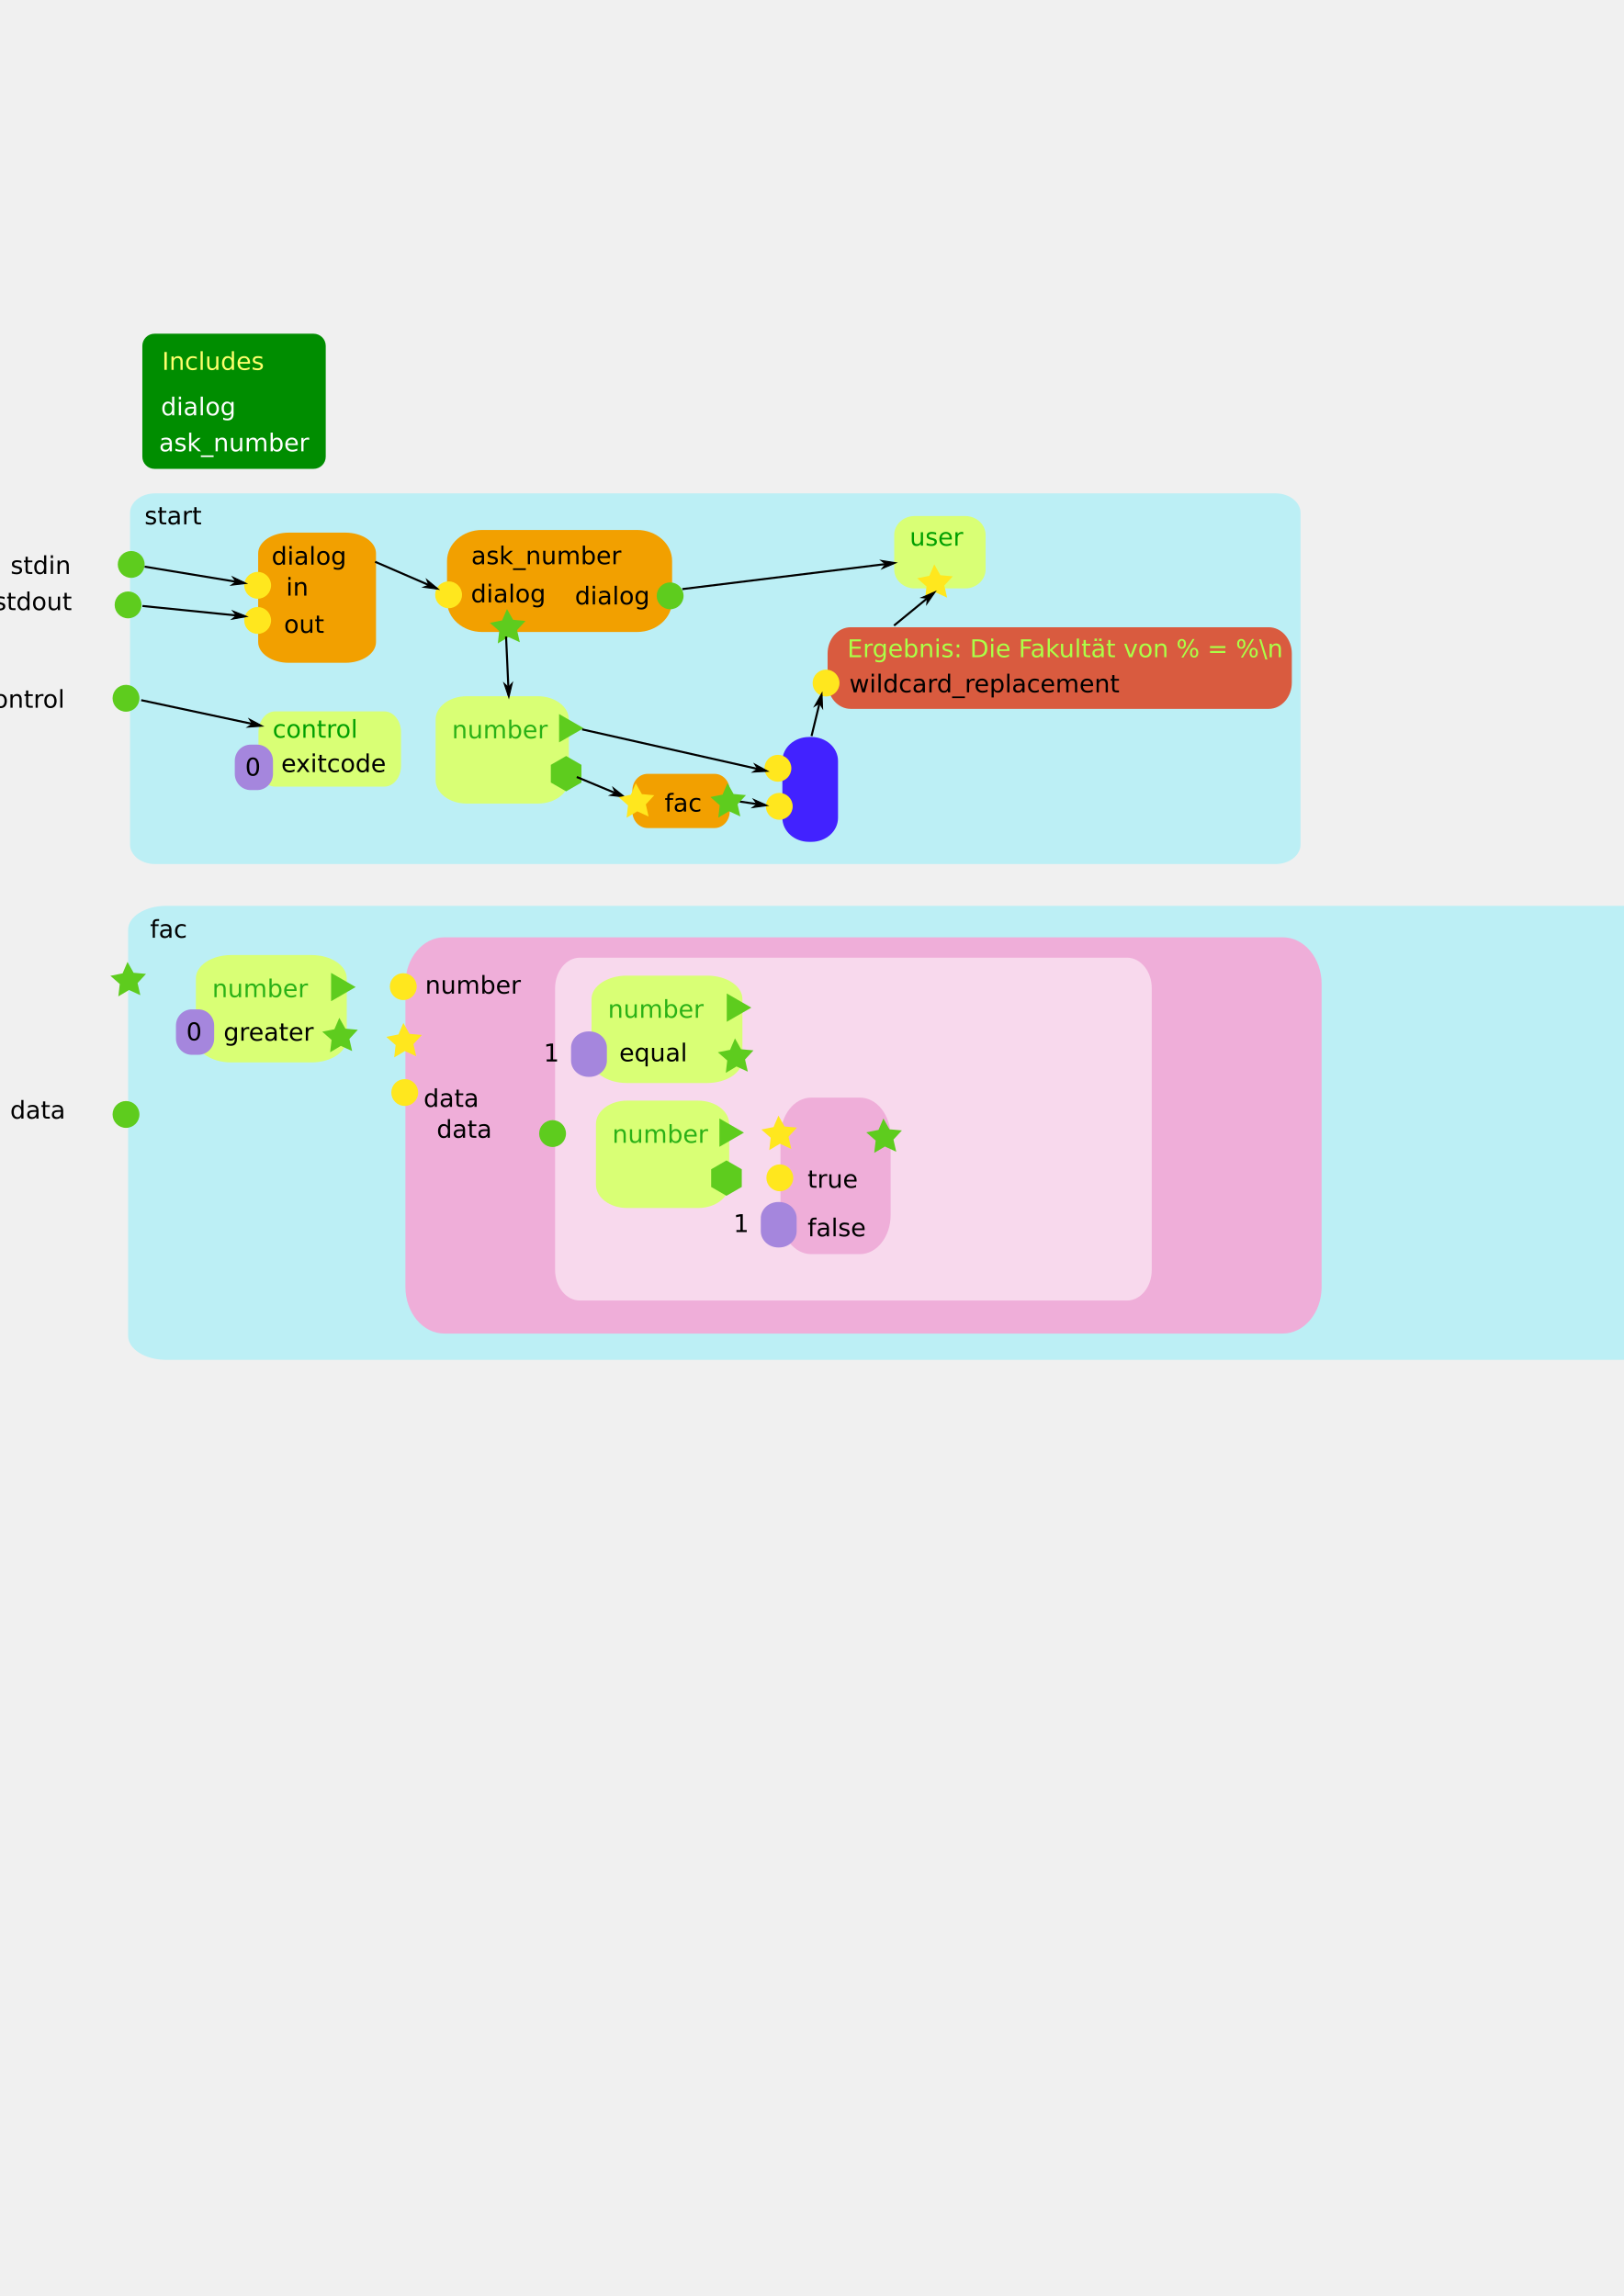
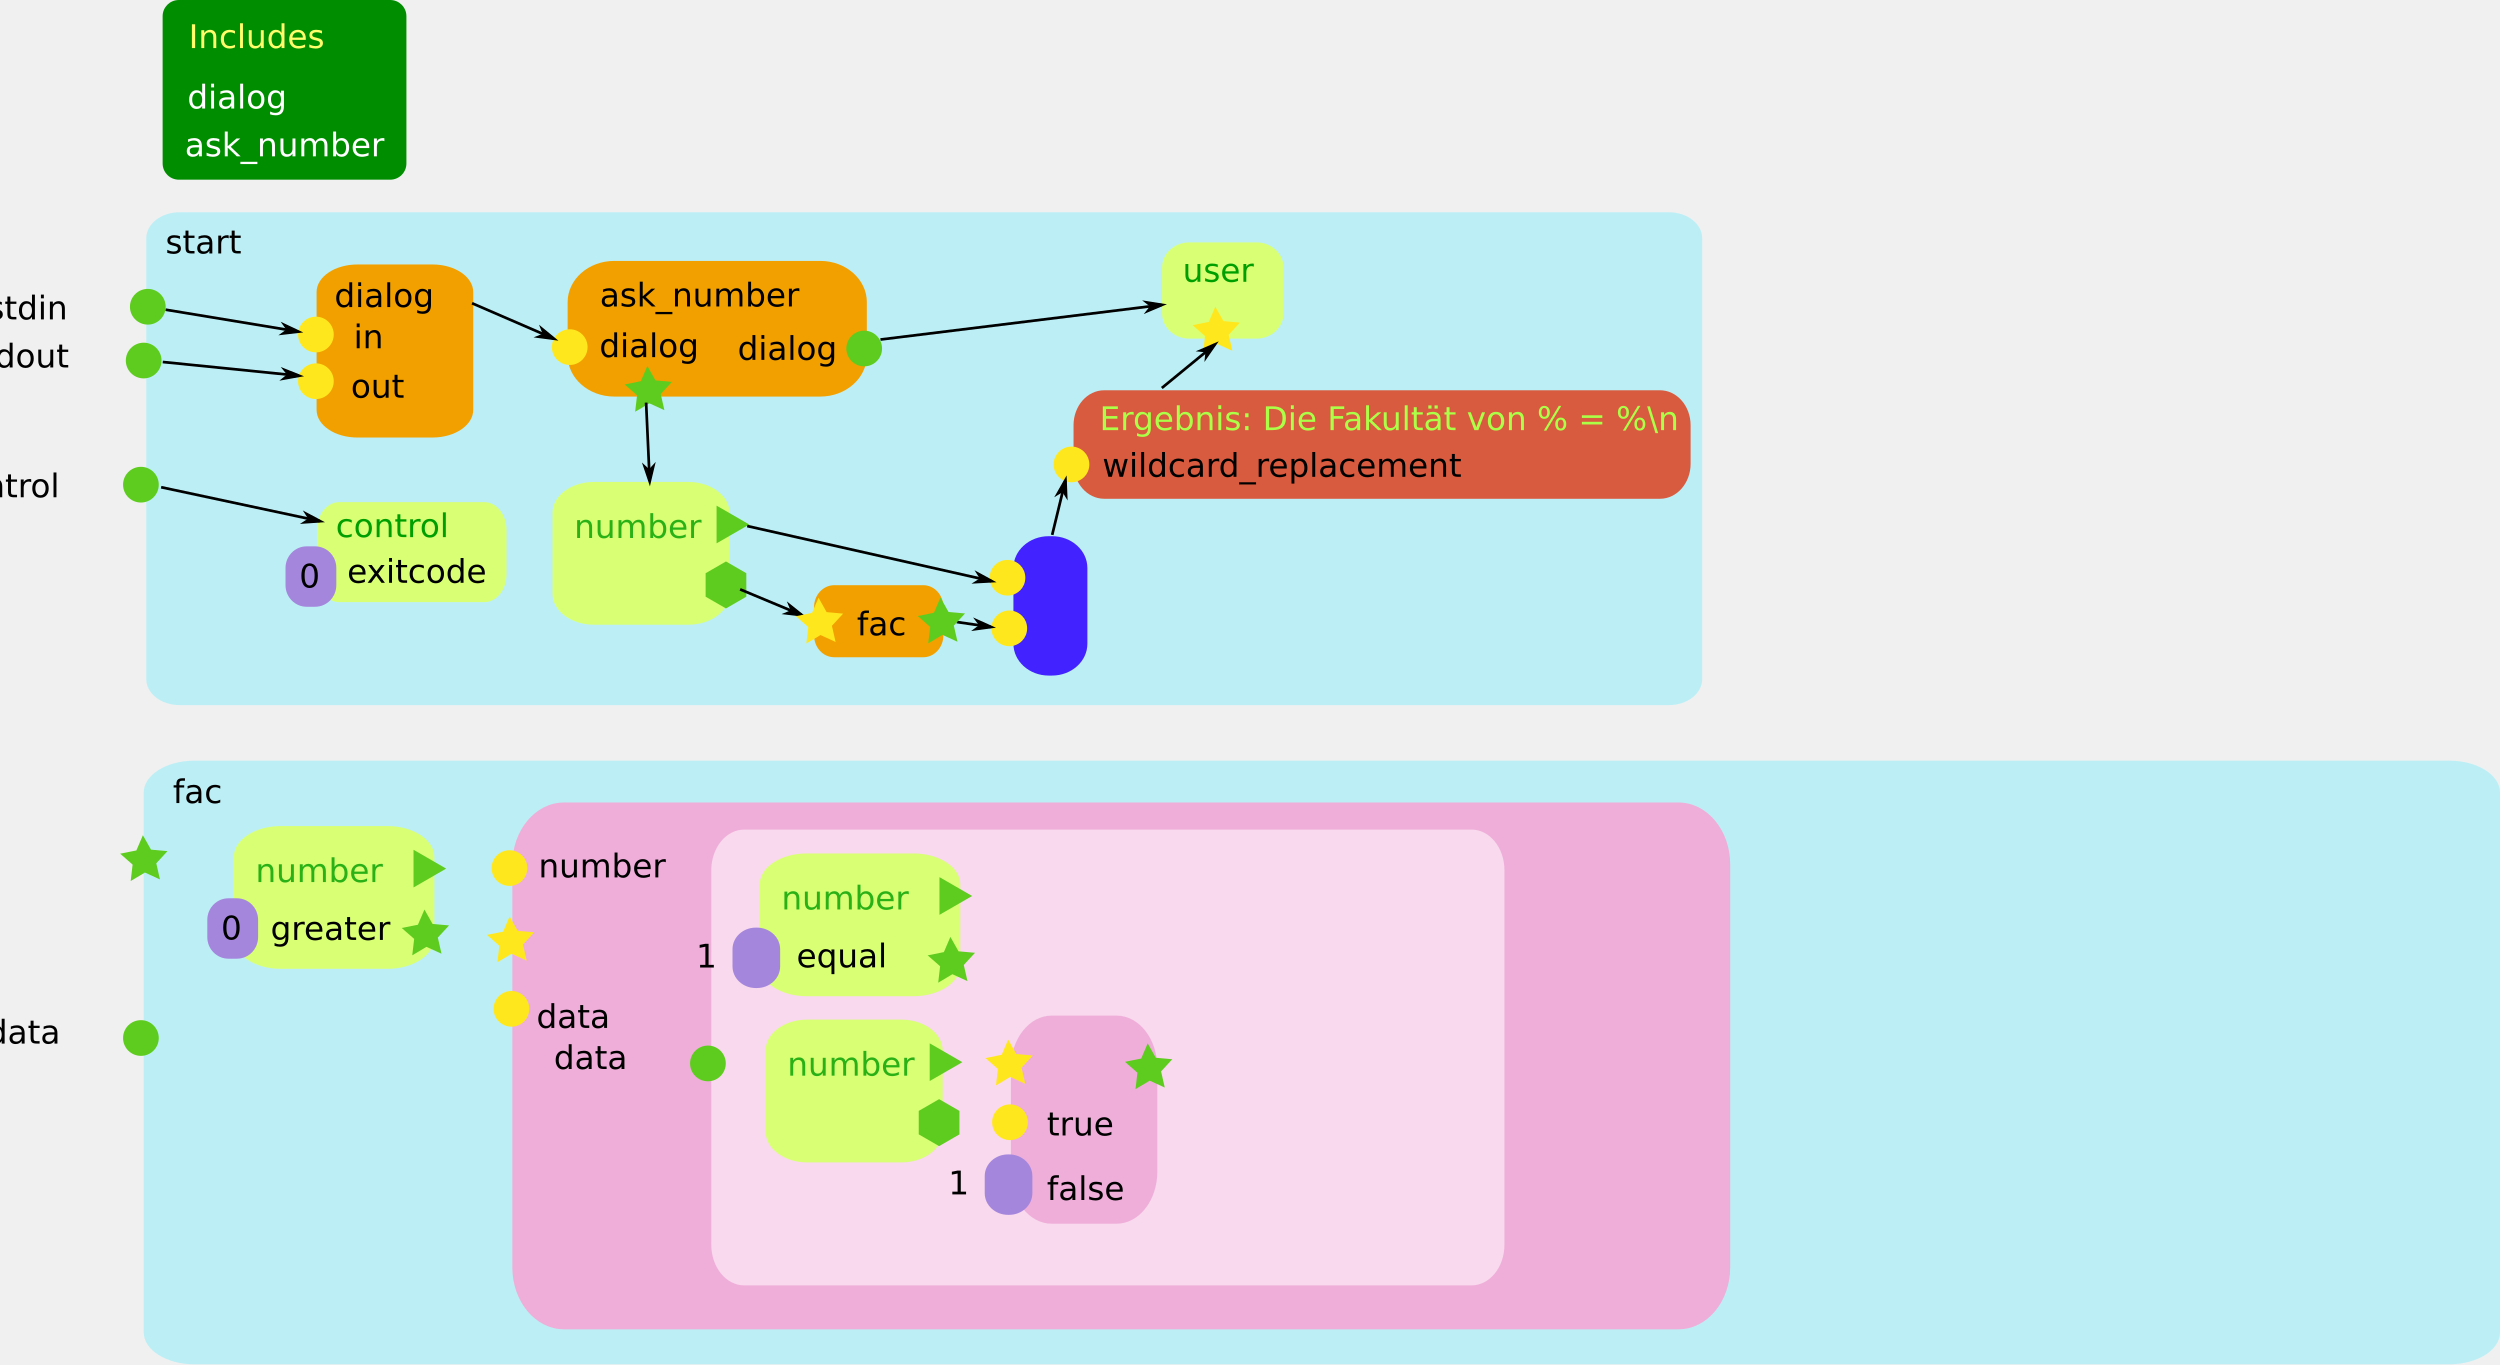
- <svg xmlns="http://www.w3.org/2000/svg" width="210mm" height="297mm" id="svg2">
+ <svg xmlns="http://www.w3.org/2000/svg" width="919.331" height="501.696" id="svg2" version="1.0">
  <defs id="defs4">
-     <marker orient="auto" refY="0.0" refX="0.0" id="Arrow1Mend" style="overflow:visible;">
-       <path id="path3251" d="M 0.0,0.0 L 5.0,-5.0 L -12.5,0.0 L 5.0,5.0 L 0.0,0.0 z " style="fill-rule:evenodd;stroke:#000000;stroke-width:1.0pt;marker-start:none;" transform="scale(0.4) rotate(180) translate(10,0)" />
+     <marker orient="auto" refY="0" refX="0" id="Arrow1Mend" style="overflow:visible">
+       <path id="path3251" d="M 0,0 L 5,-5 L -12.5,0 L 5,5 L 0,0 z" style="fill-rule:evenodd;stroke:#000000;stroke-width:1pt;marker-start:none" transform="matrix(-0.4,0,0,-0.4,-4,0)" />
    </marker>
  </defs>
-   <g id="layer1" style="display:inline">
+   <g id="layer1" style="display:inline" transform="translate(-9.777107,-163.1484)">
    <rect style="fill:#008d00;fill-opacity:1;stroke:none;stroke-width:0.5;stroke-linecap:round;stroke-linejoin:round;stroke-miterlimit:4;stroke-dasharray:none;stroke-opacity:1" id="rect2383" width="89.65" height="66.08" x="69.579" y="163.148" ry="5.966" />
    <text xml:space="preserve" style="font-size:12px;font-style:normal;font-weight:normal;fill:#ffff6c;fill-opacity:1;stroke:none;stroke-width:1px;stroke-linecap:butt;stroke-linejoin:miter;stroke-opacity:1;font-family:Bitstream Vera Sans" x="79.175" y="180.826" id="text3155">
      <tspan id="tspan3157" x="79.175" y="180.826">Includes</tspan>
    </text>
    <text xml:space="preserve" style="font-size:12px;font-style:normal;font-weight:normal;fill:#ffffff;fill-opacity:1;stroke:none;stroke-width:1px;stroke-linecap:butt;stroke-linejoin:miter;stroke-opacity:1;font-family:Bitstream Vera Sans" x="78.67" y="203.049" id="text3159">
      <tspan id="tspan3161" x="78.67" y="203.049">dialog</tspan>
    </text>
    <rect style="fill:#bceff5;fill-opacity:1;stroke:none;stroke-width:0.5;stroke-linecap:round;stroke-linejoin:round;stroke-miterlimit:4;stroke-dasharray:none;stroke-opacity:1" id="rect3163" width="572.171" height="181.227" x="63.563" y="241.21" ry="9.565" rx="12.197" />
    <text xml:space="preserve" style="font-size:12px;font-style:normal;font-weight:normal;fill:#000000;fill-opacity:1;stroke:none;stroke-width:1px;stroke-linecap:butt;stroke-linejoin:miter;stroke-opacity:1;font-family:Bitstream Vera Sans" x="70.634" y="256.362" id="text3169">
      <tspan id="tspan3171" x="70.634" y="256.362">start</tspan>
    </text>
    <text xml:space="preserve" style="font-size:12px;font-style:normal;font-weight:normal;text-align:end;writing-mode:lr-tb;text-anchor:end;fill:#000000;fill-opacity:1;stroke:none;stroke-width:1px;stroke-linecap:butt;stroke-linejoin:miter;stroke-opacity:1;font-family:Bitstream Vera Sans" x="53.714" y="280.606" id="text3173">
      <tspan id="tspan3175" x="53.714" y="280.606">stdin</tspan>
    </text>
    <text id="text3189" y="298.283" x="54.219" style="font-size:12px;font-style:normal;font-weight:normal;text-align:end;writing-mode:lr-tb;text-anchor:end;fill:#000000;fill-opacity:1;stroke:none;stroke-width:1px;stroke-linecap:butt;stroke-linejoin:miter;stroke-opacity:1;font-family:Bitstream Vera Sans" xml:space="preserve">
      <tspan y="298.283" x="54.219" id="tspan3191">stdout</tspan>
    </text>
    <text xml:space="preserve" style="font-size:12px;font-style:normal;font-weight:normal;text-align:end;writing-mode:lr-tb;text-anchor:end;fill:#000000;fill-opacity:1;stroke:none;stroke-width:1px;stroke-linecap:butt;stroke-linejoin:miter;stroke-opacity:1;font-family:Bitstream Vera Sans" x="50.74" y="346.015" id="text3193">
      <tspan id="tspan3195" x="50.74" y="346.015">control</tspan>
    </text>
    <rect style="fill:#f2a000;fill-opacity:1;stroke:none;stroke-width:0.5;stroke-linecap:round;stroke-linejoin:round;stroke-miterlimit:4;stroke-dasharray:none;stroke-opacity:1" id="rect3217" width="57.609" height="63.64" x="126.193" y="260.403" rx="14.981" ry="10.161" />
    <text xml:space="preserve" style="font-size:12px;font-style:normal;font-weight:normal;fill:#000000;fill-opacity:1;stroke:none;stroke-width:1px;stroke-linecap:butt;stroke-linejoin:miter;stroke-opacity:1;font-family:Bitstream Vera Sans" x="132.759" y="276.06" id="text3219">
      <tspan id="tspan3221" x="132.759" y="276.06">dialog</tspan>
    </text>
    <path transform="translate(-10.93543,2.525381)" d="M 143.442,283.636 A 6.566,6.566 0 1 1 130.31,283.636 A 6.566,6.566 0 1 1 143.442,283.636 z" id="path3223" style="fill:#ffe71e;fill-opacity:1;stroke:none;stroke-width:0.5;stroke-linecap:round;stroke-linejoin:round;stroke-miterlimit:4;stroke-dasharray:none;stroke-opacity:1" />
    <path style="fill:#ffe71e;fill-opacity:1;stroke:none;stroke-width:0.5;stroke-linecap:round;stroke-linejoin:round;stroke-miterlimit:4;stroke-dasharray:none;stroke-opacity:1" id="path3225" d="M 143.442,283.636 A 6.566,6.566 0 1 1 130.31,283.636 A 6.566,6.566 0 1 1 143.442,283.636 z" transform="translate(-10.93543,19.69797)" />
    <text xml:space="preserve" style="font-size:12px;font-style:normal;font-weight:normal;fill:#000000;fill-opacity:1;stroke:none;stroke-width:1px;stroke-linecap:butt;stroke-linejoin:miter;stroke-opacity:1;font-family:Bitstream Vera Sans" x="139.83" y="291.212" id="text3227">
      <tspan id="tspan3229" x="139.83" y="291.212">in</tspan>
    </text>
    <text xml:space="preserve" style="font-size:12px;font-style:normal;font-weight:normal;fill:#000000;fill-opacity:1;stroke:none;stroke-width:1px;stroke-linecap:butt;stroke-linejoin:miter;stroke-opacity:1;font-family:Bitstream Vera Sans" x="138.82" y="309.395" id="text3231">
      <tspan id="tspan3233" x="138.82" y="309.395">out</tspan>
    </text>
    <path style="fill:none;fill-rule:evenodd;stroke:#000000;stroke-width:1px;stroke-linecap:butt;stroke-linejoin:miter;marker-end:url(#Arrow1Mend);stroke-opacity:1" d="M 69.624,296.263 L 119.627,301.314" id="path3237" />
    <rect style="fill:#4222ff;fill-opacity:1;stroke:none;stroke-width:0.5;stroke-linecap:round;stroke-linejoin:round;stroke-miterlimit:4;stroke-dasharray:none;stroke-opacity:1" id="rect6107" width="27.195" height="51.26" x="382.446" y="360.32" rx="13.005" ry="11.699" />
    <rect ry="12.873" rx="11.262" y="306.663" x="404.548" height="39.901" width="226.923" id="rect6638" style="fill:#d95b3f;fill-opacity:1;stroke:none;stroke-width:0.5;stroke-linecap:round;stroke-linejoin:round;stroke-miterlimit:4;stroke-dasharray:none;stroke-opacity:1" />
    <text id="text6640" y="321.311" x="414.145" style="font-size:12px;font-style:normal;font-weight:normal;fill:#abff47;fill-opacity:1;stroke:none;stroke-width:1px;stroke-linecap:butt;stroke-linejoin:miter;stroke-opacity:1;font-family:Bitstream Vera Sans" xml:space="preserve">
      <tspan y="321.311" x="414.145" id="tspan6642">Ergebnis: Die Fakultät von % = %\n</tspan>
    </text>
    <path transform="translate(266.915,50.30147)" d="M 143.442,283.636 A 6.566,6.566 0 1 1 130.31,283.636 A 6.566,6.566 0 1 1 143.442,283.636 z" id="path6644" style="fill:#ffe71e;fill-opacity:1;stroke:none;stroke-width:0.5;stroke-linecap:round;stroke-linejoin:round;stroke-miterlimit:4;stroke-dasharray:none;stroke-opacity:1" />
    <text xml:space="preserve" style="font-size:12px;font-style:normal;font-weight:normal;fill:#000000;fill-opacity:1;stroke:none;stroke-width:1px;stroke-linecap:butt;stroke-linejoin:miter;stroke-opacity:1;font-family:Bitstream Vera Sans" x="437.901" y="424.552" id="text6646">
      <tspan id="tspan6648" x="437.901" y="424.552" />
    </text>
    <text xml:space="preserve" style="font-size:12px;font-style:normal;font-weight:normal;fill:#000000;fill-opacity:1;stroke:none;stroke-width:1px;stroke-linecap:butt;stroke-linejoin:miter;stroke-opacity:1;font-family:Bitstream Vera Sans" x="415.155" y="338.483" id="text6650">
      <tspan id="tspan6652" x="415.155" y="338.483">wildcard_replacement</tspan>
    </text>
    <path style="fill:none;fill-rule:evenodd;stroke:#000000;stroke-width:1px;stroke-linecap:butt;stroke-linejoin:miter;marker-end:url(#Arrow1Mend);stroke-opacity:1" d="M 396.699,359.85 L 401.544,339.892" id="path6654" />
    <rect style="fill:#d9ff75;fill-opacity:1;stroke:none;stroke-width:0.5;stroke-linecap:round;stroke-linejoin:round;stroke-miterlimit:4;stroke-dasharray:none;stroke-opacity:1" id="rect8217" width="69.701" height="36.771" x="126.342" y="347.805" rx="8.137" ry="10.275" />
    <path style="fill:none;fill-rule:evenodd;stroke:#000000;stroke-width:1px;stroke-linecap:butt;stroke-linejoin:miter;marker-end:url(#Arrow1Mend);stroke-opacity:1" d="M 69.026,342.318 L 127.353,354.777" id="path7700" />
    <rect style="fill:#a586dd;fill-opacity:1;stroke:none;stroke-width:0.5;stroke-linecap:round;stroke-linejoin:round;stroke-miterlimit:4;stroke-dasharray:none;stroke-opacity:1" id="rect8221" width="18.688" height="22.223" x="114.763" y="364.055" rx="7.78" ry="7.949" />
    <text xml:space="preserve" style="font-size:12px;font-style:normal;font-weight:normal;fill:#000000;fill-opacity:1;stroke:none;stroke-width:1px;stroke-linecap:butt;stroke-linejoin:miter;stroke-opacity:1;font-family:Bitstream Vera Sans" x="119.814" y="379.208" id="text8223">
      <tspan id="tspan8225" x="119.814" y="379.208">0</tspan>
    </text>
    <text xml:space="preserve" style="font-size:12px;font-style:normal;font-weight:normal;fill:#000000;fill-opacity:1;stroke:none;stroke-width:1px;stroke-linecap:butt;stroke-linejoin:miter;stroke-opacity:1;font-family:Bitstream Vera Sans" x="137.454" y="377.466" id="text8227">
      <tspan id="tspan8229" x="137.454" y="377.466">exitcode</tspan>
    </text>
    <text xml:space="preserve" style="font-size:12px;font-style:normal;font-weight:normal;fill:#009f00;fill-opacity:1;stroke:none;stroke-width:1px;stroke-linecap:butt;stroke-linejoin:miter;stroke-opacity:1;font-family:Bitstream Vera Sans" x="133.258" y="360.671" id="text8775">
      <tspan id="tspan8777" x="133.258" y="360.671">control</tspan>
    </text>
    <flowRoot xml:space="preserve" id="flowRoot8783" style="font-size:12px;font-style:normal;font-weight:normal;fill:#000000;fill-opacity:1;stroke:none;stroke-width:1px;stroke-linecap:butt;stroke-linejoin:miter;stroke-opacity:1;font-family:Bitstream Vera Sans">
      <flowRegion id="flowRegion8785">
        <rect id="rect8787" width="96.36" height="41.202" x="147.531" y="302.746" />
      </flowRegion>
      <flowPara id="flowPara8789" />
    </flowRoot>
    <rect style="fill:#d9ff75;fill-opacity:1;stroke:none;stroke-width:0.5;stroke-linecap:round;stroke-linejoin:round;stroke-miterlimit:4;stroke-dasharray:none;stroke-opacity:1" id="rect8851" width="65.126" height="52.5" x="212.943" y="340.376" rx="15.199" ry="11.403" />
    <path transform="translate(-80.64154,75.98825)" d="M 365.933,280.035 L 353.928,286.966 L 353.928,273.104 L 365.933,280.035 z" id="path9370" style="fill:#5ecc1e;fill-opacity:1;stroke:none;stroke-width:0.5;stroke-linecap:round;stroke-linejoin:round;stroke-miterlimit:4;stroke-dasharray:none;stroke-opacity:1" />
    <path style="fill:#5ecc1e;fill-opacity:1;stroke:none;stroke-width:0.5;stroke-linecap:round;stroke-linejoin:round;stroke-miterlimit:4;stroke-dasharray:none;stroke-opacity:1" id="path9372" d="M 548.257,253.569 L 540.775,249.249 L 540.775,240.61 L 548.257,236.29 L 555.738,240.61 L 555.738,249.249 L 548.257,253.569 z" transform="translate(-271.5165,133.3262)" />
    <text xml:space="preserve" style="font-size:12px;font-style:normal;font-weight:normal;fill:#2ab116;fill-opacity:1;stroke:none;stroke-width:1px;stroke-linecap:butt;stroke-linejoin:miter;stroke-opacity:1;font-family:Bitstream Vera Sans" x="220.918" y="360.977" id="text9374">
      <tspan id="tspan9376" x="220.918" y="360.977">number</tspan>
    </text>
    <rect ry="9.295" rx="9.969" y="252.284" x="437.107" height="35.39" width="44.68" id="rect9400" style="fill:#d9ff75;fill-opacity:1;stroke:none;stroke-width:0.5;stroke-linecap:round;stroke-linejoin:round;stroke-miterlimit:4;stroke-dasharray:none;stroke-opacity:1" />
    <g id="g9402" transform="translate(71.18849,-30.33337)" style="fill:#ffe71e;fill-opacity:1">
      <path transform="translate(0.498211,24.25927)" d="M 391.277,298.265 L 385.744,295.728 L 380.517,298.847 L 381.22,292.801 L 376.639,288.793 L 382.606,287.594 L 385.002,281.998 L 387.986,287.303 L 394.049,287.852 L 389.925,292.33 L 391.277,298.265 z" id="path9404" style="fill:#ffe71e;fill-opacity:1;stroke:none;stroke-width:0.5;stroke-linecap:round;stroke-linejoin:round;stroke-miterlimit:4;stroke-dasharray:none;stroke-opacity:1" />
    </g>
    <text id="text9406" y="266.784" x="444.675" style="font-size:12px;font-style:normal;font-weight:normal;fill:#009f00;fill-opacity:1;stroke:none;stroke-width:1px;stroke-linecap:butt;stroke-linejoin:miter;stroke-opacity:1;font-family:Bitstream Vera Sans" xml:space="preserve">
      <tspan y="266.784" x="444.675" id="tspan9408">user</tspan>
    </text>
    <path transform="translate(243.3794,91.97103)" d="M 143.442,283.636 A 6.566,6.566 0 1 1 130.31,283.636 A 6.566,6.566 0 1 1 143.442,283.636 z" id="path9416" style="fill:#ffe71e;fill-opacity:1;stroke:none;stroke-width:0.5;stroke-linecap:round;stroke-linejoin:round;stroke-miterlimit:4;stroke-dasharray:none;stroke-opacity:1" />
    <path style="fill:#ffe71e;fill-opacity:1;stroke:none;stroke-width:0.5;stroke-linecap:round;stroke-linejoin:round;stroke-miterlimit:4;stroke-dasharray:none;stroke-opacity:1" id="path9418" d="M 143.442,283.636 A 6.566,6.566 0 1 1 130.31,283.636 A 6.566,6.566 0 1 1 143.442,283.636 z" transform="translate(244.0439,110.5785)" />
    <path style="fill:none;fill-rule:evenodd;stroke:#000000;stroke-width:1px;stroke-linecap:butt;stroke-linejoin:miter;marker-end:url(#Arrow1Mend);stroke-opacity:1" d="M 284.555,356.595 L 374.324,376.832" id="path9422" />
    <path style="fill:none;fill-rule:evenodd;stroke:#000000;stroke-width:1px;stroke-linecap:butt;stroke-linejoin:miter;marker-end:url(#Arrow1Mend);stroke-opacity:1" d="M 361.579,391.881 L 374.088,393.691" id="path9424" />
    <path style="fill:none;fill-rule:evenodd;stroke:#000000;stroke-width:1px;stroke-linecap:butt;stroke-linejoin:miter;marker-end:url(#Arrow1Mend);stroke-opacity:1" d="M 281.946,379.879 L 304.526,389.298" id="path9428" />
    <path style="fill:none;fill-rule:evenodd;stroke:#000000;stroke-width:1px;stroke-linecap:butt;stroke-linejoin:miter;marker-end:url(#Arrow1Mend);stroke-opacity:1" d="M 437.01,305.831 L 456.418,289.917" id="path9434" />
    <rect ry="15.168" rx="17.15" y="259.093" x="218.51" height="49.89" width="110.035" id="rect6779" style="fill:#f2a000;fill-opacity:1;stroke:none;stroke-width:0.5;stroke-linecap:round;stroke-linejoin:round;stroke-miterlimit:4;stroke-dasharray:none;stroke-opacity:1" />
    <text xml:space="preserve" style="font-size:12px;font-style:normal;font-weight:normal;fill:#000000;fill-opacity:1;stroke:none;stroke-width:1px;stroke-linecap:butt;stroke-linejoin:miter;stroke-opacity:1;font-family:Bitstream Vera Sans" x="230.351" y="275.854" id="text6781">
      <tspan id="tspan6783" x="230.351" y="275.854">ask_number</tspan>
    </text>
    <path style="fill:#ffe71e;fill-opacity:1;stroke:none;stroke-width:0.5;stroke-linecap:round;stroke-linejoin:round;stroke-miterlimit:4;stroke-dasharray:none;stroke-opacity:1" id="path6785" d="M 143.442,283.636 A 6.566,6.566 0 1 1 130.31,283.636 A 6.566,6.566 0 1 1 143.442,283.636 z" transform="translate(82.40415,7.161997)" />
    <text id="text6787" y="294.473" x="230.184" style="font-size:12px;font-style:normal;font-weight:normal;fill:#000000;fill-opacity:1;stroke:none;stroke-width:1px;stroke-linecap:butt;stroke-linejoin:miter;stroke-opacity:1;font-family:Bitstream Vera Sans" xml:space="preserve">
      <tspan y="294.473" x="230.184" id="tspan6789">dialog</tspan>
    </text>
    <g id="g6791" transform="translate(-116.7248,1.941216)" style="fill:#5ecc1e;fill-opacity:1">
      <path transform="translate(-20.4531,13.78361)" d="M 391.277,298.265 L 385.744,295.728 L 380.517,298.847 L 381.22,292.801 L 376.639,288.793 L 382.606,287.594 L 385.002,281.998 L 387.986,287.303 L 394.049,287.852 L 389.925,292.33 L 391.277,298.265 z" id="path6793" style="fill:#5ecc1e;fill-opacity:1;stroke:none;stroke-width:0.5;stroke-linecap:round;stroke-linejoin:round;stroke-miterlimit:4;stroke-dasharray:none;stroke-opacity:1" />
    </g>
    <path style="fill:none;fill-rule:evenodd;stroke:#000000;stroke-width:1px;stroke-linecap:butt;stroke-linejoin:miter;marker-end:url(#Arrow1Mend);stroke-opacity:1" d="M 183.364,274.66 L 213.328,287.639" id="path6819" />
    <path style="fill:none;fill-rule:evenodd;stroke:#000000;stroke-width:1px;stroke-linecap:butt;stroke-linejoin:miter;marker-end:url(#Arrow1Mend);stroke-opacity:1" d="M 247.374,311.21 L 248.683,340.018" id="path6821" />
    <path style="fill:none;fill-rule:evenodd;stroke:#000000;stroke-width:1px;stroke-linecap:butt;stroke-linejoin:miter;marker-end:url(#Arrow1Mend);stroke-opacity:1" d="M 333.552,288.001 L 436.941,275.269" id="path6823" />
    <text xml:space="preserve" style="font-size:12px;font-style:normal;font-weight:normal;fill:#ffffff;fill-opacity:1;stroke:none;stroke-width:1px;stroke-linecap:butt;stroke-linejoin:miter;stroke-opacity:1;font-family:Bitstream Vera Sans" x="77.744" y="220.642" id="text2635">
      <tspan id="tspan2637" x="77.744" y="220.642">ask_number</tspan>
    </text>
    <path style="fill:#5ecc1e;fill-opacity:1;stroke:none;stroke-width:0.5;stroke-linecap:round;stroke-linejoin:round;stroke-miterlimit:4;stroke-dasharray:none;stroke-opacity:1" id="path3144" d="M 143.442,283.636 A 6.566,6.566 0 1 1 130.31,283.636 A 6.566,6.566 0 1 1 143.442,283.636 z" transform="translate(-72.74417,-7.684558)" />
    <path transform="translate(-74.26583,12.09702)" d="M 143.442,283.636 A 6.566,6.566 0 1 1 130.31,283.636 A 6.566,6.566 0 1 1 143.442,283.636 z" id="path3146" style="fill:#5ecc1e;fill-opacity:1;stroke:none;stroke-width:0.5;stroke-linecap:round;stroke-linejoin:round;stroke-miterlimit:4;stroke-dasharray:none;stroke-opacity:1" />
    <path style="fill:#5ecc1e;fill-opacity:1;stroke:none;stroke-width:0.5;stroke-linecap:round;stroke-linejoin:round;stroke-miterlimit:4;stroke-dasharray:none;stroke-opacity:1" id="path3148" d="M 143.442,283.636 A 6.566,6.566 0 1 1 130.31,283.636 A 6.566,6.566 0 1 1 143.442,283.636 z" transform="translate(-75.28027,57.7468)" />
    <rect style="fill:#f2a000;fill-opacity:1;stroke:none;stroke-width:0.5;stroke-linecap:round;stroke-linejoin:round;stroke-miterlimit:4;stroke-dasharray:none;stroke-opacity:1" id="rect3947" width="47.56" height="26.504" x="309.132" y="378.338" rx="7.413" ry="8.058" />
    <g style="fill:#ffe71e;fill-opacity:1" transform="translate(-74.72471,76.68659)" id="g3949">
      <path style="fill:#ffe71e;fill-opacity:1;stroke:none;stroke-width:0.5;stroke-linecap:round;stroke-linejoin:round;stroke-miterlimit:4;stroke-dasharray:none;stroke-opacity:1" id="path3951" d="M 391.277,298.265 L 385.744,295.728 L 380.517,298.847 L 381.22,292.801 L 376.639,288.793 L 382.606,287.594 L 385.002,281.998 L 387.986,287.303 L 394.049,287.852 L 389.925,292.33 L 391.277,298.265 z" transform="translate(0.498211,24.25927)" />
    </g>
    <text xml:space="preserve" style="font-size:12px;font-style:normal;font-weight:normal;fill:#000000;fill-opacity:1;stroke:none;stroke-width:1px;stroke-linecap:butt;stroke-linejoin:miter;stroke-opacity:1;font-family:Bitstream Vera Sans" x="324.873" y="396.77" id="text3953">
      <tspan id="tspan3955" x="324.873" y="396.77">fac</tspan>
    </text>
    <g style="fill:#5ecc1e;fill-opacity:1" transform="translate(-8.942248,87.09962)" id="g3957">
      <path style="fill:#5ecc1e;fill-opacity:1;stroke:none;stroke-width:0.5;stroke-linecap:round;stroke-linejoin:round;stroke-miterlimit:4;stroke-dasharray:none;stroke-opacity:1" id="path3959" d="M 391.277,298.265 L 385.744,295.728 L 380.517,298.847 L 381.22,292.801 L 376.639,288.793 L 382.606,287.594 L 385.002,281.998 L 387.986,287.303 L 394.049,287.852 L 389.925,292.33 L 391.277,298.265 z" transform="translate(-20.4531,13.78361)" />
    </g>
    <path transform="translate(190.6951,7.670405)" d="M 143.442,283.636 A 6.566,6.566 0 1 1 130.31,283.636 A 6.566,6.566 0 1 1 143.442,283.636 z" id="path3961" style="fill:#5ecc1e;fill-opacity:1;stroke:none;stroke-width:0.5;stroke-linecap:round;stroke-linejoin:round;stroke-miterlimit:4;stroke-dasharray:none;stroke-opacity:1" />
    <text xml:space="preserve" style="font-size:12px;font-style:normal;font-weight:normal;fill:#000000;fill-opacity:1;stroke:none;stroke-width:1px;stroke-linecap:butt;stroke-linejoin:miter;stroke-opacity:1;font-family:Bitstream Vera Sans" x="281.025" y="295.49" id="text3963">
      <tspan id="tspan3965" x="281.025" y="295.49">dialog</tspan>
    </text>
    <rect style="fill:#bceff5;fill-opacity:1;stroke:none;stroke-width:2.3;stroke-linecap:round;stroke-linejoin:round;stroke-miterlimit:4;stroke-dasharray:none;stroke-opacity:1" id="rect3967" width="866.487" height="221.976" x="62.621" y="442.868" rx="18.626" ry="11.731" />
    <text xml:space="preserve" style="font-size:12px;font-style:normal;font-weight:normal;fill:#000000;fill-opacity:1;stroke:none;stroke-width:1px;stroke-linecap:butt;stroke-linejoin:miter;stroke-opacity:1;font-family:Bitstream Vera Sans" x="73.338" y="458.47" id="text4484">
      <tspan id="tspan4486" x="73.338" y="458.47">fac</tspan>
    </text>
    <g style="fill:#5ecc1e;fill-opacity:1" transform="translate(-302.2263,174.5007)" id="g5003">
      <path style="fill:#5ecc1e;fill-opacity:1;stroke:none;stroke-width:0.5;stroke-linecap:round;stroke-linejoin:round;stroke-miterlimit:4;stroke-dasharray:none;stroke-opacity:1" id="path5005" d="M 391.277,298.265 L 385.744,295.728 L 380.517,298.847 L 381.22,292.801 L 376.639,288.793 L 382.606,287.594 L 385.002,281.998 L 387.986,287.303 L 394.049,287.852 L 389.925,292.33 L 391.277,298.265 z" transform="translate(-20.4531,13.78361)" />
    </g>
    <rect ry="11.403" rx="17.213" y="466.92" x="95.746" height="52.5" width="73.754" id="rect5007" style="fill:#d9ff75;fill-opacity:1;stroke:none;stroke-width:0.5;stroke-linecap:round;stroke-linejoin:round;stroke-miterlimit:4;stroke-dasharray:none;stroke-opacity:1" />
    <text id="text5009" y="487.521" x="103.721" style="font-size:12px;font-style:normal;font-weight:normal;fill:#2ab116;fill-opacity:1;stroke:none;stroke-width:1px;stroke-linecap:butt;stroke-linejoin:miter;stroke-opacity:1;font-family:Bitstream Vera Sans" xml:space="preserve">
      <tspan y="487.521" x="103.721" id="tspan5011">number</tspan>
    </text>
    <rect ry="7.949" rx="7.78" y="493.475" x="86.003" height="22.223" width="18.688" id="rect5013" style="fill:#a586dd;fill-opacity:1;stroke:none;stroke-width:0.5;stroke-linecap:round;stroke-linejoin:round;stroke-miterlimit:4;stroke-dasharray:none;stroke-opacity:1" />
    <text id="text5015" y="508.627" x="91.054" style="font-size:12px;font-style:normal;font-weight:normal;fill:#000000;fill-opacity:1;stroke:none;stroke-width:1px;stroke-linecap:butt;stroke-linejoin:miter;stroke-opacity:1;font-family:Bitstream Vera Sans" xml:space="preserve">
      <tspan y="508.627" x="91.054" id="tspan5017">0</tspan>
    </text>
    <g id="g5019" transform="translate(-198.6906,201.8227)" style="fill:#5ecc1e;fill-opacity:1">
      <path transform="translate(-20.4531,13.78361)" d="M 391.277,298.265 L 385.744,295.728 L 380.517,298.847 L 381.22,292.801 L 376.639,288.793 L 382.606,287.594 L 385.002,281.998 L 387.986,287.303 L 394.049,287.852 L 389.925,292.33 L 391.277,298.265 z" id="path5021" style="fill:#5ecc1e;fill-opacity:1;stroke:none;stroke-width:0.5;stroke-linecap:round;stroke-linejoin:round;stroke-miterlimit:4;stroke-dasharray:none;stroke-opacity:1" />
    </g>
    <path style="fill:#5ecc1e;fill-opacity:1;stroke:none;stroke-width:0.5;stroke-linecap:round;stroke-linejoin:round;stroke-miterlimit:4;stroke-dasharray:none;stroke-opacity:1" id="path5023" d="M 365.933,280.035 L 353.928,286.966 L 353.928,273.104 L 365.933,280.035 z" transform="translate(-192.0862,202.5319)" />
    <rect style="fill:#efaed9;fill-opacity:1;stroke:none;stroke-width:0.5;stroke-linecap:round;stroke-linejoin:round;stroke-miterlimit:4;stroke-dasharray:none;stroke-opacity:1;display:inline" id="rect5035" width="447.857" height="193.723" x="198.173" y="458.252" rx="18.983" ry="22.765" />
    <rect style="fill:#f8d9ed;fill-opacity:1;stroke:none;stroke-width:0.5;stroke-linecap:round;stroke-linejoin:round;stroke-miterlimit:4;stroke-dasharray:none;stroke-opacity:1;display:inline" id="rect5053" width="291.667" height="167.617" x="271.342" y="468.212" rx="12.114" ry="14.947" />
    <g id="g5027" transform="translate(-188.3264,193.8833)" style="fill:#ffe71e;fill-opacity:1">
      <path transform="translate(0.498211,24.25927)" d="M 391.277,298.265 L 385.744,295.728 L 380.517,298.847 L 381.22,292.801 L 376.639,288.793 L 382.606,287.594 L 385.002,281.998 L 387.986,287.303 L 394.049,287.852 L 389.925,292.33 L 391.277,298.265 z" id="path5029" style="fill:#ffe71e;fill-opacity:1;stroke:none;stroke-width:0.5;stroke-linecap:round;stroke-linejoin:round;stroke-miterlimit:4;stroke-dasharray:none;stroke-opacity:1" />
    </g>
    <path transform="translate(60.24537,198.7285)" d="M 143.442,283.636 A 6.566,6.566 0 1 1 130.31,283.636 A 6.566,6.566 0 1 1 143.442,283.636 z" id="path5031" style="fill:#ffe71e;fill-opacity:1;stroke:none;stroke-width:0.5;stroke-linecap:round;stroke-linejoin:round;stroke-miterlimit:4;stroke-dasharray:none;stroke-opacity:1" />
    <path transform="translate(-75.28027,261.2232)" d="M 143.442,283.636 A 6.566,6.566 0 1 1 130.31,283.636 A 6.566,6.566 0 1 1 143.442,283.636 z" id="path5033" style="fill:#5ecc1e;fill-opacity:1;stroke:none;stroke-width:0.5;stroke-linecap:round;stroke-linejoin:round;stroke-miterlimit:4;stroke-dasharray:none;stroke-opacity:1" />
    <text xml:space="preserve" style="font-size:12px;font-style:normal;font-weight:normal;fill:#000000;fill-opacity:1;stroke:none;stroke-width:1px;stroke-linecap:butt;stroke-linejoin:miter;stroke-opacity:1;font-family:Bitstream Vera Sans" x="109.288" y="508.8" id="text5035">
      <tspan id="tspan5037" x="109.288" y="508.8">greater</tspan>
    </text>
    <text xml:space="preserve" style="font-size:12px;font-style:normal;font-weight:normal;text-align:end;text-anchor:end;fill:#000000;fill-opacity:1;stroke:none;stroke-width:1px;stroke-linecap:butt;stroke-linejoin:miter;stroke-opacity:1;font-family:Bitstream Vera Sans" x="51.049" y="546.907" id="text5039">
      <tspan id="tspan5041" x="51.049" y="546.907">data</tspan>
    </text>
    <text xml:space="preserve" style="font-size:12px;font-style:normal;font-weight:normal;text-align:start;text-anchor:start;fill:#000000;fill-opacity:1;stroke:none;stroke-width:1px;stroke-linecap:butt;stroke-linejoin:miter;stroke-opacity:1;font-family:Bitstream Vera Sans" x="207.79" y="485.792" id="text5043">
      <tspan id="tspan5045" x="207.79" y="485.792">number</tspan>
    </text>
    <path style="fill:#ffe71e;fill-opacity:1;stroke:none;stroke-width:0.5;stroke-linecap:round;stroke-linejoin:round;stroke-miterlimit:4;stroke-dasharray:none;stroke-opacity:1" id="path5047" d="M 143.442,283.636 A 6.566,6.566 0 1 1 130.31,283.636 A 6.566,6.566 0 1 1 143.442,283.636 z" transform="translate(60.96437,250.4963)" />
    <text xml:space="preserve" style="font-size:12px;font-style:normal;font-weight:normal;text-align:start;text-anchor:start;fill:#000000;fill-opacity:1;stroke:none;stroke-width:1px;stroke-linecap:butt;stroke-linejoin:miter;stroke-opacity:1;font-family:Bitstream Vera Sans" x="207.071" y="541.155" id="text5049">
      <tspan id="tspan5051" x="207.071" y="541.155">data</tspan>
    </text>
    <path style="fill:#5ecc1e;fill-opacity:1;stroke:none;stroke-width:0.5;stroke-linecap:round;stroke-linejoin:round;stroke-miterlimit:4;stroke-dasharray:none;stroke-opacity:1" id="path5053" d="M 143.442,283.636 A 6.566,6.566 0 1 1 130.31,283.636 A 6.566,6.566 0 1 1 143.442,283.636 z" transform="translate(133.2292,270.5702)" />
    <text id="text5055" y="556.254" x="259.558" style="font-size:12px;font-style:normal;font-weight:normal;text-align:end;text-anchor:end;fill:#000000;fill-opacity:1;stroke:none;stroke-width:1px;stroke-linecap:butt;stroke-linejoin:miter;stroke-opacity:1;font-family:Bitstream Vera Sans" xml:space="preserve">
      <tspan y="556.254" x="259.558" id="tspan5057">data</tspan>
    </text>
    <rect ry="11.403" rx="15.199" y="538.101" x="291.314" height="52.5" width="65.126" id="rect5059" style="fill:#d9ff75;fill-opacity:1;stroke:none;stroke-width:0.5;stroke-linecap:round;stroke-linejoin:round;stroke-miterlimit:4;stroke-dasharray:none;stroke-opacity:1" />
    <path style="fill:#5ecc1e;fill-opacity:1;stroke:none;stroke-width:0.5;stroke-linecap:round;stroke-linejoin:round;stroke-miterlimit:4;stroke-dasharray:none;stroke-opacity:1" id="path5061" d="M 365.933,280.035 L 353.928,286.966 L 353.928,273.104 L 365.933,280.035 z" transform="translate(-2.270757,273.7127)" />
    <path transform="translate(-193.1457,331.0507)" d="M 548.257,253.569 L 540.775,249.249 L 540.775,240.61 L 548.257,236.29 L 555.738,240.61 L 555.738,249.249 L 548.257,253.569 z" id="path5063" style="fill:#5ecc1e;fill-opacity:1;stroke:none;stroke-width:0.5;stroke-linecap:round;stroke-linejoin:round;stroke-miterlimit:4;stroke-dasharray:none;stroke-opacity:1" />
    <text id="text5065" y="558.702" x="299.289" style="font-size:12px;font-style:normal;font-weight:normal;fill:#2ab116;fill-opacity:1;stroke:none;stroke-width:1px;stroke-linecap:butt;stroke-linejoin:miter;stroke-opacity:1;font-family:Bitstream Vera Sans" xml:space="preserve">
      <tspan y="558.702" x="299.289" id="tspan5067">number</tspan>
    </text>
    <rect ry="19.138" rx="15.002" y="536.623" x="381.517" height="76.527" width="53.846" id="rect5069" style="fill:#efaed9;fill-opacity:1;stroke:none;stroke-width:0.5;stroke-linecap:round;stroke-linejoin:round;stroke-miterlimit:4;stroke-dasharray:none;stroke-opacity:1;display:inline" />
    <g style="fill:#ffe71e;fill-opacity:1" transform="translate(-4.981902,239.1801)" id="g5071">
      <path style="fill:#ffe71e;fill-opacity:1;stroke:none;stroke-width:0.5;stroke-linecap:round;stroke-linejoin:round;stroke-miterlimit:4;stroke-dasharray:none;stroke-opacity:1" id="path5073" d="M 391.277,298.265 L 385.744,295.728 L 380.517,298.847 L 381.22,292.801 L 376.639,288.793 L 382.606,287.594 L 385.002,281.998 L 387.986,287.303 L 394.049,287.852 L 389.925,292.33 L 391.277,298.265 z" transform="translate(0.498211,24.25927)" />
    </g>
    <path transform="translate(244.3089,292.1982)" d="M 143.442,283.636 A 6.566,6.566 0 1 1 130.31,283.636 A 6.566,6.566 0 1 1 143.442,283.636 z" id="path5075" style="fill:#ffe71e;fill-opacity:1;stroke:none;stroke-width:0.5;stroke-linecap:round;stroke-linejoin:round;stroke-miterlimit:4;stroke-dasharray:none;stroke-opacity:1" />
    <rect style="fill:#a586dd;fill-opacity:1;stroke:none;stroke-width:0.5;stroke-linecap:round;stroke-linejoin:round;stroke-miterlimit:4;stroke-dasharray:none;stroke-opacity:1" id="rect5077" width="17.519" height="22.223" x="371.895" y="587.664" rx="8.552" ry="7.949" />
    <text xml:space="preserve" style="font-size:12px;font-style:normal;font-weight:normal;text-align:end;text-anchor:end;fill:#000000;fill-opacity:1;stroke:none;stroke-width:1px;stroke-linecap:butt;stroke-linejoin:miter;stroke-opacity:1;font-family:Bitstream Vera Sans" x="385.203" y="602.359" id="text5079">
      <tspan id="tspan5081" x="385.203" y="602.359">1</tspan>
    </text>
    <text xml:space="preserve" style="font-size:12px;font-style:normal;font-weight:normal;text-align:start;text-anchor:start;fill:#000000;fill-opacity:1;stroke:none;stroke-width:1px;stroke-linecap:butt;stroke-linejoin:miter;stroke-opacity:1;font-family:Bitstream Vera Sans" x="394.73" y="604.426" id="text5087">
      <tspan id="tspan5089" x="394.73" y="604.426">false</tspan>
    </text>
    <text xml:space="preserve" style="font-size:12px;font-style:normal;font-weight:normal;text-align:start;text-anchor:start;fill:#000000;fill-opacity:1;stroke:none;stroke-width:1px;stroke-linecap:butt;stroke-linejoin:miter;stroke-opacity:1;font-family:Bitstream Vera Sans" x="394.73" y="580.699" id="text5091">
      <tspan id="tspan5093" x="394.73" y="580.699">true</tspan>
    </text>
    <g id="g5095" transform="translate(67.27154,251.0312)" style="fill:#5ecc1e;fill-opacity:1">
      <path transform="translate(-20.4531,13.78361)" d="M 391.277,298.265 L 385.744,295.728 L 380.517,298.847 L 381.22,292.801 L 376.639,288.793 L 382.606,287.594 L 385.002,281.998 L 387.986,287.303 L 394.049,287.852 L 389.925,292.33 L 391.277,298.265 z" id="path5097" style="fill:#5ecc1e;fill-opacity:1;stroke:none;stroke-width:0.5;stroke-linecap:round;stroke-linejoin:round;stroke-miterlimit:4;stroke-dasharray:none;stroke-opacity:1" />
    </g>
    <rect style="fill:#d9ff75;fill-opacity:1;stroke:none;stroke-width:0.5;stroke-linecap:round;stroke-linejoin:round;stroke-miterlimit:4;stroke-dasharray:none;stroke-opacity:1" id="rect5099" width="73.754" height="52.5" x="289.157" y="476.986" rx="17.213" ry="11.403" />
    <text xml:space="preserve" style="font-size:12px;font-style:normal;font-weight:normal;fill:#2ab116;fill-opacity:1;stroke:none;stroke-width:1px;stroke-linecap:butt;stroke-linejoin:miter;stroke-opacity:1;font-family:Bitstream Vera Sans" x="297.132" y="497.587" id="text5101">
      <tspan id="tspan5103" x="297.132" y="497.587">number</tspan>
    </text>
    <g style="fill:#5ecc1e;fill-opacity:1" transform="translate(-5.28013,211.8886)" id="g5111">
      <path style="fill:#5ecc1e;fill-opacity:1;stroke:none;stroke-width:0.5;stroke-linecap:round;stroke-linejoin:round;stroke-miterlimit:4;stroke-dasharray:none;stroke-opacity:1" id="path5113" d="M 391.277,298.265 L 385.744,295.728 L 380.517,298.847 L 381.22,292.801 L 376.639,288.793 L 382.606,287.594 L 385.002,281.998 L 387.986,287.303 L 394.049,287.852 L 389.925,292.33 L 391.277,298.265 z" transform="translate(-20.4531,13.78361)" />
    </g>
    <path transform="translate(1.32423,212.5979)" d="M 365.933,280.035 L 353.928,286.966 L 353.928,273.104 L 365.933,280.035 z" id="path5115" style="fill:#5ecc1e;fill-opacity:1;stroke:none;stroke-width:0.5;stroke-linecap:round;stroke-linejoin:round;stroke-miterlimit:4;stroke-dasharray:none;stroke-opacity:1" />
    <text id="text5117" y="518.866" x="302.698" style="font-size:12px;font-style:normal;font-weight:normal;fill:#000000;fill-opacity:1;stroke:none;stroke-width:1px;stroke-linecap:butt;stroke-linejoin:miter;stroke-opacity:1;font-family:Bitstream Vera Sans" xml:space="preserve">
      <tspan y="518.866" x="302.698" id="tspan5119">equal</tspan>
    </text>
    <rect ry="7.949" rx="8.552" y="504.26" x="279.144" height="22.223" width="17.519" id="rect5121" style="fill:#a586dd;fill-opacity:1;stroke:none;stroke-width:0.5;stroke-linecap:round;stroke-linejoin:round;stroke-miterlimit:4;stroke-dasharray:none;stroke-opacity:1" />
    <text id="text5123" y="518.956" x="292.452" style="font-size:12px;font-style:normal;font-weight:normal;text-align:end;text-anchor:end;fill:#000000;fill-opacity:1;stroke:none;stroke-width:1px;stroke-linecap:butt;stroke-linejoin:miter;stroke-opacity:1;font-family:Bitstream Vera Sans" xml:space="preserve">
      <tspan y="518.956" x="292.452" id="tspan5125">1</tspan>
    </text>
-     <path style="fill:none;fill-rule:evenodd;stroke:#000000;stroke-width:1px;stroke-linecap:butt;stroke-linejoin:miter;stroke-opacity:1;marker-start:none;marker-mid:none;marker-end:url(#Arrow1Mend)" d="M 70.697,277.036 L 119.374,285.077" id="path7195" />
+     <path style="fill:none;fill-rule:evenodd;stroke:#000000;stroke-width:1px;stroke-linecap:butt;stroke-linejoin:miter;marker-start:none;marker-mid:none;marker-end:url(#Arrow1Mend);stroke-opacity:1" d="M 70.697,277.036 L 119.374,285.077" id="path7195" />
  </g>
</svg>
